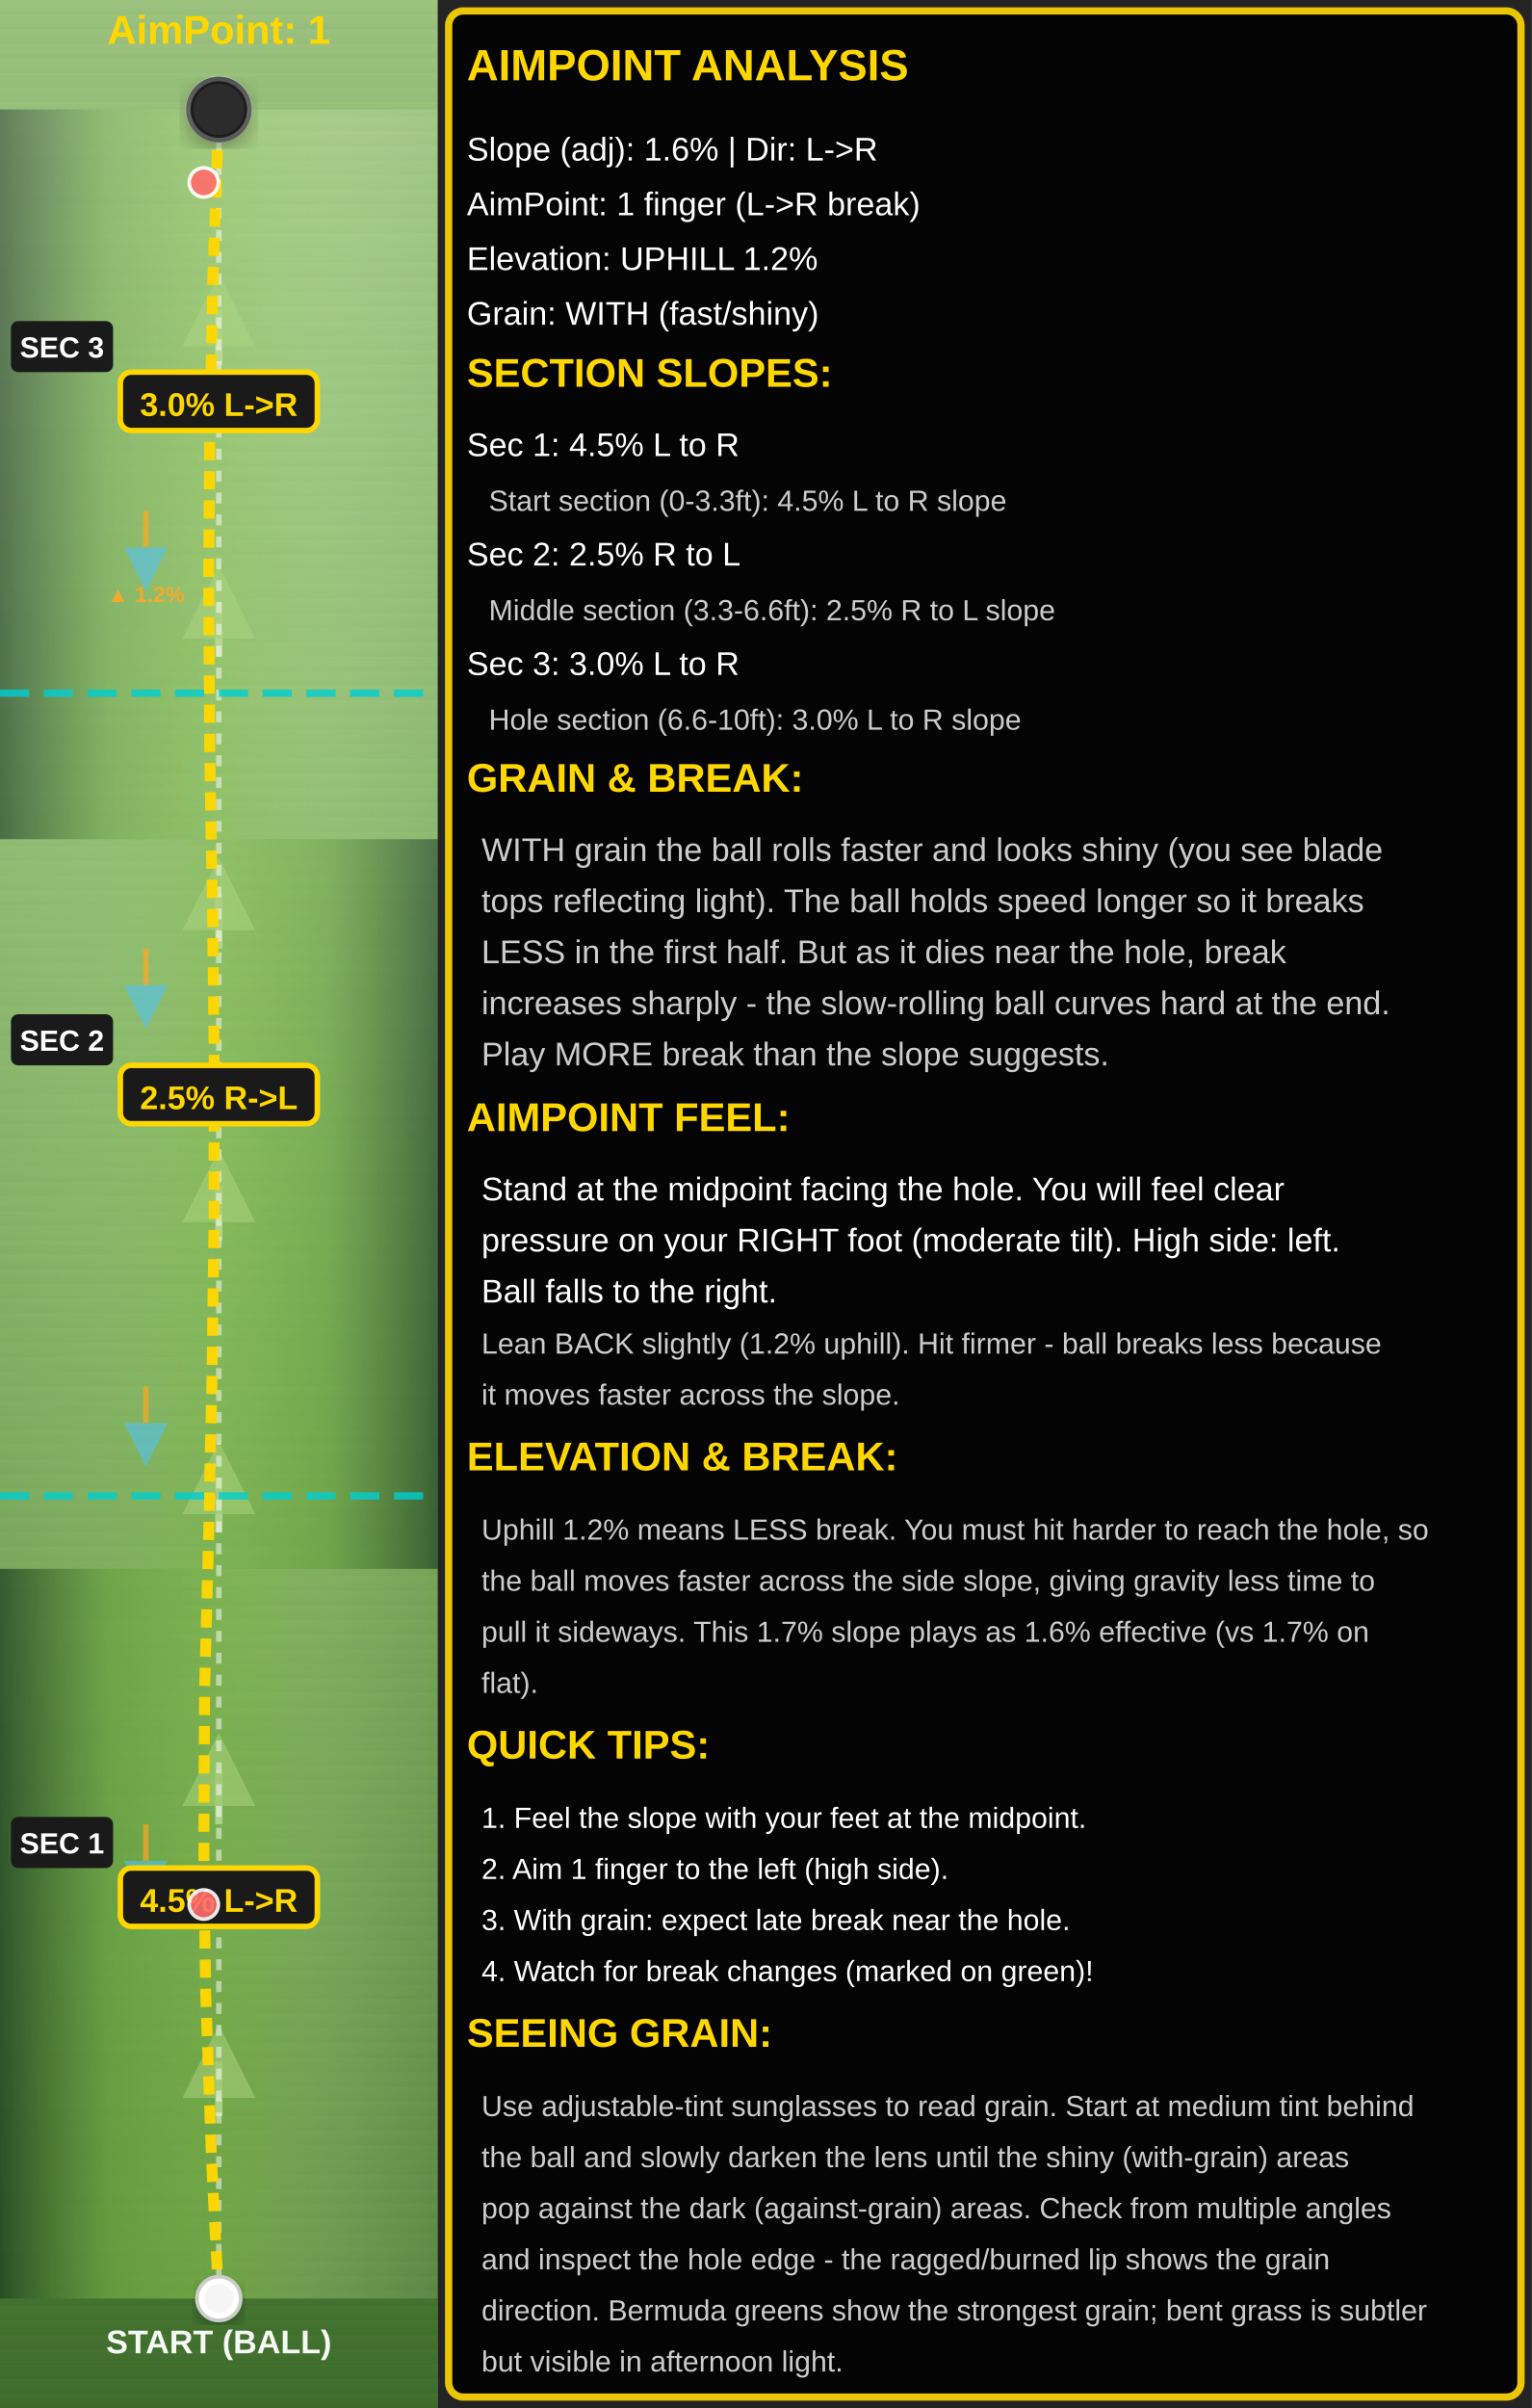
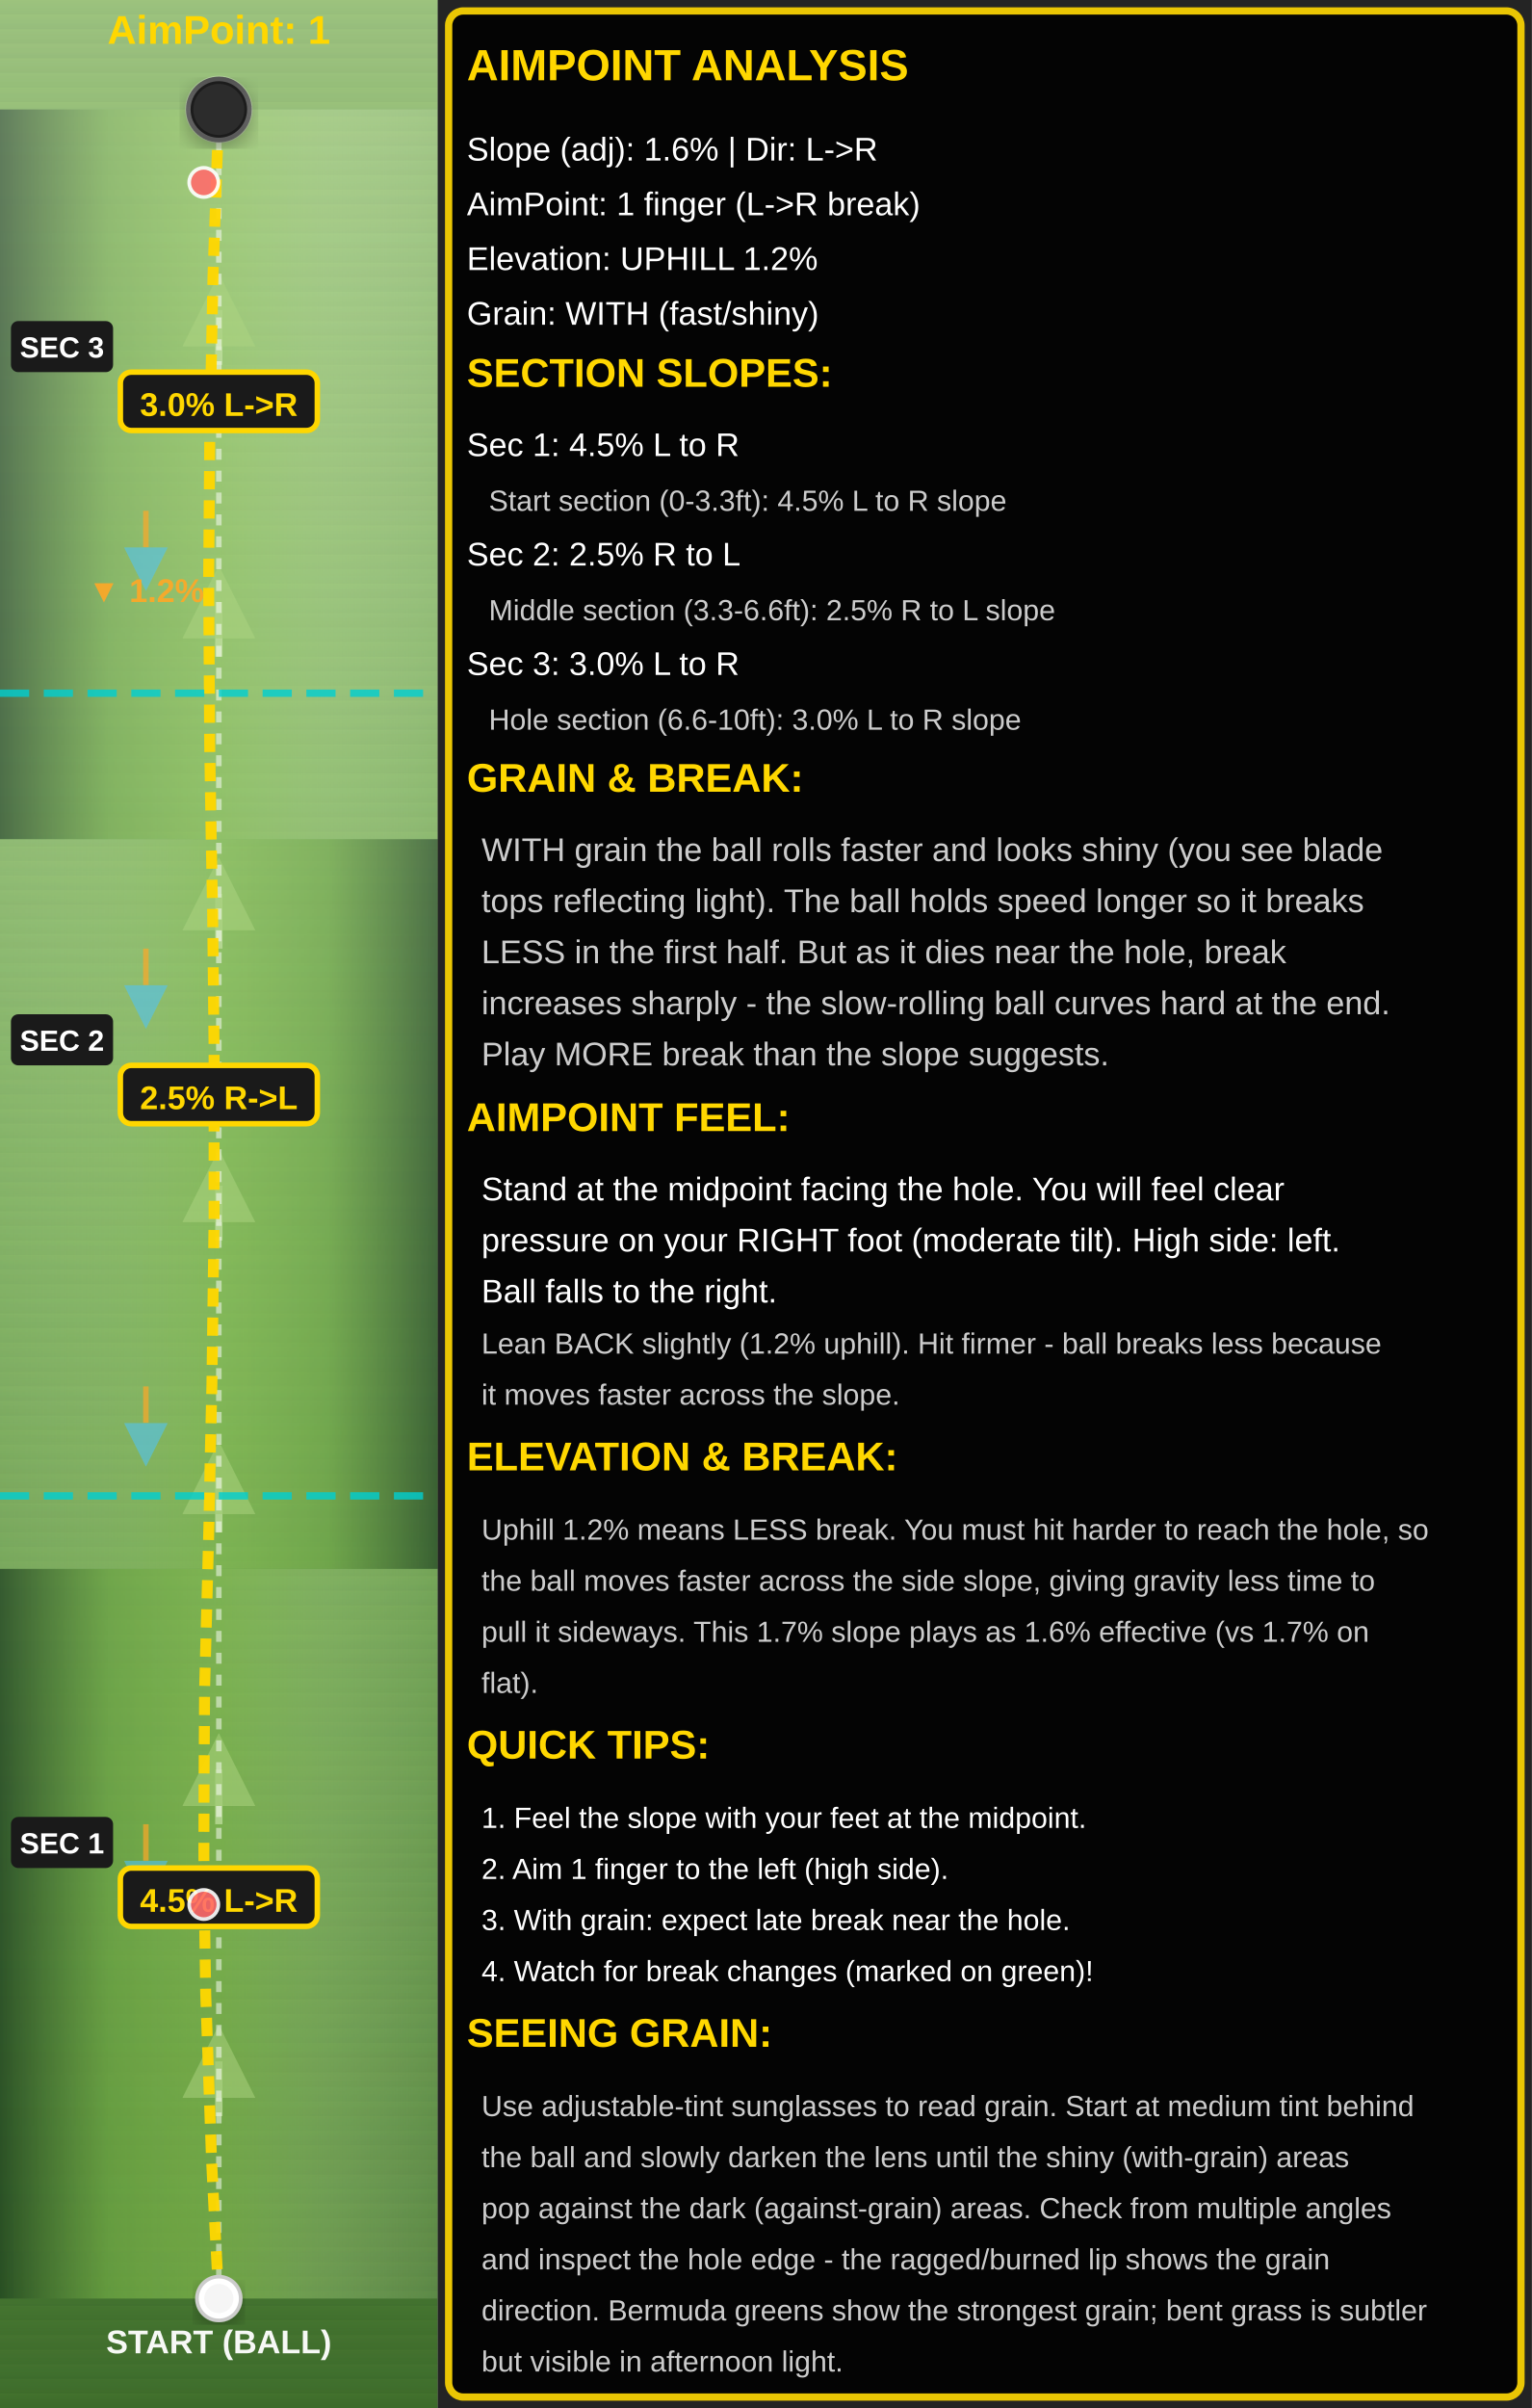
<svg xmlns="http://www.w3.org/2000/svg" width="420" height="660">
  <defs>
    <linearGradient id="baseGreen" x1="0%" y1="0%" x2="0%" y2="100%">
      <stop offset="0%" style="stop-color:#689F38;stop-opacity:1" />
      <stop offset="50%" style="stop-color:#558B2F;stop-opacity:1" />
      <stop offset="100%" style="stop-color:#4A7C27;stop-opacity:1" />
    </linearGradient>
    <linearGradient id="grainGradient" x1="0%" y1="0%" x2="0%" y2="100%">
      <stop offset="0%" style="stop-color:#E8F5E9;stop-opacity:0.6" />
      <stop offset="30%" style="stop-color:#C8E6C9;stop-opacity:0.5" />
      <stop offset="60%" style="stop-color:#A5D6A7;stop-opacity:0.35" />
      <stop offset="100%" style="stop-color:#81C784;stop-opacity:0.2" />
    </linearGradient>
    <linearGradient id="elevationGradient" x1="0%" y1="0%" x2="0%" y2="100%">
      <stop offset="0%" style="stop-color:#AED581;stop-opacity:0.21" />
      <stop offset="50%" style="stop-color:#689F38;stop-opacity:0.45" />
      <stop offset="100%" style="stop-color:#1B3D14;stop-opacity:0.70" />
    </linearGradient>
    <linearGradient id="breakGradientSec1" x1="0%" y1="0%" x2="100%" y2="0%">
      <stop offset="0%" style="stop-color:#1B3D14;stop-opacity:1.0" />
      <stop offset="25%" style="stop-color:#689F38;stop-opacity:0.8" />
      <stop offset="50%" style="stop-color:#8BC34A;stop-opacity:0.6" />
      <stop offset="75%" style="stop-color:#AED581;stop-opacity:0.4" />
      <stop offset="100%" style="stop-color:#C5E1A5;stop-opacity:0.2" />
    </linearGradient>
    <linearGradient id="breakGradientSec2" x1="0%" y1="0%" x2="100%" y2="0%">
      <stop offset="0%" style="stop-color:#C5E1A5;stop-opacity:0.253" />
      <stop offset="25%" style="stop-color:#AED581;stop-opacity:0.388" />
      <stop offset="50%" style="stop-color:#8BC34A;stop-opacity:0.591" />
      <stop offset="75%" style="stop-color:#689F38;stop-opacity:0.761" />
      <stop offset="100%" style="stop-color:#1B3D14;stop-opacity:0.93" />
    </linearGradient>
    <linearGradient id="breakGradientSec3" x1="0%" y1="0%" x2="100%" y2="0%">
      <stop offset="0%" style="stop-color:#1B3D14;stop-opacity:1.0" />
      <stop offset="25%" style="stop-color:#689F38;stop-opacity:0.8" />
      <stop offset="50%" style="stop-color:#8BC34A;stop-opacity:0.6" />
      <stop offset="75%" style="stop-color:#AED581;stop-opacity:0.4" />
      <stop offset="100%" style="stop-color:#C5E1A5;stop-opacity:0.2" />
    </linearGradient>
    <linearGradient id="holeGrainGradient" x1="50%" y1="0%" x2="50%" y2="100%">
      <stop offset="0%" style="stop-color:#FFFFFF;stop-opacity:0.3" />
      <stop offset="50%" style="stop-color:#CCCCCC;stop-opacity:0.5" />
      <stop offset="100%" style="stop-color:#999999;stop-opacity:0.6" />
    </linearGradient>
    <filter id="shadow">
      <feDropShadow dx="0" dy="2" stdDeviation="3" flood-opacity="0.3" />
    </filter>
    <marker id="arrowhead-grain" markerWidth="10" markerHeight="10" refX="5" refY="5" orient="auto">
      <polygon points="0,0 10,5 0,10" fill="#AED581" opacity="0.7" />
    </marker>
    <marker id="arrowhead-elev-up" markerWidth="8" markerHeight="8" refX="4" refY="8" orient="0">
      <polygon points="4,0 8,8 0,8" fill="#FFA726" opacity="0.85" />
    </marker>
    <marker id="arrowhead-elev-down" markerWidth="8" markerHeight="8" refX="4" refY="0" orient="0">
      <polygon points="0,0 8,0 4,8" fill="#4FC3F7" opacity="0.85" />
    </marker>
    <pattern id="grassTexture" x="0" y="0" width="4" height="4" patternUnits="userSpaceOnUse">
      <rect width="4" height="4" fill="url(#baseGreen)" opacity="0.95" />
      <line x1="0" y1="2" x2="4" y2="2" stroke="#5A9B3F" stroke-width="0.5" opacity="0.3" />
    </pattern>
  </defs>
  <rect width="120" height="660" fill="url(#baseGreen)" />
  <rect width="120" height="660" fill="url(#grassTexture)" opacity="0.3" />
  <rect width="120" height="660" fill="url(#elevationGradient)" opacity="0.7" />
  <rect x="0" y="430.0" width="120" height="200.0" fill="url(#breakGradientSec1)" opacity="1.0" />
  <rect x="0" y="230.0" width="120" height="200.0" fill="url(#breakGradientSec2)" opacity="1.0" />
  <rect x="0" y="30" width="120" height="200.0" fill="url(#breakGradientSec3)" opacity="1.0" />
  <rect width="120" height="660" fill="url(#grainGradient)" opacity="0.6" />
  <line x1="60.0" y1="100" x2="60.0" y2="85" stroke="#C5E1A5" stroke-width="2" opacity="0.7" marker-end="url(#arrowhead-grain)" />
  <line x1="60.0" y1="180" x2="60.0" y2="165" stroke="#C5E1A5" stroke-width="2" opacity="0.7" marker-end="url(#arrowhead-grain)" />
  <line x1="60.0" y1="260" x2="60.0" y2="245" stroke="#C5E1A5" stroke-width="2" opacity="0.7" marker-end="url(#arrowhead-grain)" />
  <line x1="60.0" y1="340" x2="60.0" y2="325" stroke="#C5E1A5" stroke-width="2" opacity="0.7" marker-end="url(#arrowhead-grain)" />
  <line x1="60.0" y1="420" x2="60.0" y2="405" stroke="#C5E1A5" stroke-width="2" opacity="0.7" marker-end="url(#arrowhead-grain)" />
  <line x1="60.0" y1="500" x2="60.0" y2="485" stroke="#C5E1A5" stroke-width="2" opacity="0.7" marker-end="url(#arrowhead-grain)" />
  <line x1="60.0" y1="580" x2="60.0" y2="565" stroke="#C5E1A5" stroke-width="2" opacity="0.7" marker-end="url(#arrowhead-grain)" />
  <line x1="40.0" y1="140" x2="40.0" y2="150" stroke="#FFA726" stroke-width="1.5" opacity="0.68" marker-end="url(#arrowhead-elev-down)" />
  <line x1="40.0" y1="260" x2="40.0" y2="270" stroke="#FFA726" stroke-width="1.5" opacity="0.68" marker-end="url(#arrowhead-elev-down)" />
  <line x1="40.0" y1="380" x2="40.0" y2="390" stroke="#FFA726" stroke-width="1.5" opacity="0.68" marker-end="url(#arrowhead-elev-down)" />
  <line x1="40.0" y1="500" x2="40.0" y2="510" stroke="#FFA726" stroke-width="1.5" opacity="0.68" marker-end="url(#arrowhead-elev-down)" />
-   <text x="40.0" y="165" font-family="Arial, sans-serif" font-size="6" fill="#FFA726" text-anchor="middle" font-weight="bold" opacity="0.9">▲ 1.2%</text>
+   <text x="40.0" y="165" font-family="Arial, sans-serif" font-size="9" fill="#FFA726" text-anchor="middle" font-weight="bold" opacity="0.9">▼ 1.2%</text>
  <line x1="60.0" y1="630" x2="60.0" y2="30.0" stroke="#FFFFFF" stroke-width="1.5" stroke-dasharray="3,3" opacity="0.5" />
  <path d="M 60.0 630.0 C 59.3 617.5, 58.6 604.6, 58.0 592.0 C 57.5 577.0, 56.9 561.5, 56.4 546.5 C 56.2 533.9, 56.0 521.0, 55.9 508.5 C 55.9 493.4, 56.0 477.9, 56.1 462.9 C 56.5 447.9, 56.9 432.4, 57.3 417.3 C 57.5 404.8, 57.8 391.9, 58.1 379.4 C 58.3 364.3, 58.5 348.8, 58.7 333.8 C 58.7 318.8, 58.7 303.3, 58.7 288.2 C 58.6 275.7, 58.4 262.8, 58.3 250.3 C 58.0 235.2, 57.7 219.7, 57.5 204.7 C 57.4 189.6, 57.3 174.2, 57.2 159.1 C 57.3 146.6, 57.4 133.7, 57.5 121.1 C 57.8 106.1, 58.1 90.6, 58.4 75.6 C 58.9 60.5, 59.5 45.0, 60.0 30.0" stroke="#FFD700" stroke-width="3" fill="none" stroke-dasharray="5,3" opacity="0.95" />
  <line x1="0" y1="410.0" x2="120" y2="410.0" stroke="#00CED1" stroke-width="2" opacity="0.8" stroke-dasharray="8,4" />
  <line x1="0" y1="190.0" x2="120" y2="190.0" stroke="#00CED1" stroke-width="2" opacity="0.8" stroke-dasharray="8,4" />
  <rect x="3" y="498.0" width="28" height="14" fill="#1A1A1A" rx="2" />
  <text x="17" y="508.0" font-family="Arial, sans-serif" font-size="8" fill="#FFFFFF" text-anchor="middle" font-weight="bold">SEC 1</text>
  <rect x="33.0" y="512.0" width="54" height="16" fill="#1A1A1A" rx="3" stroke="#FFD700" stroke-width="1.5" />
  <text x="60.0" y="524.0" font-family="Arial, sans-serif" font-size="9" fill="#FFD700" text-anchor="middle" font-weight="bold">4.5% L-&gt;R</text>
  <rect x="3" y="278.0" width="28" height="14" fill="#1A1A1A" rx="2" />
  <text x="17" y="288.0" font-family="Arial, sans-serif" font-size="8" fill="#FFFFFF" text-anchor="middle" font-weight="bold">SEC 2</text>
  <rect x="33.0" y="292.0" width="54" height="16" fill="#1A1A1A" rx="3" stroke="#FFD700" stroke-width="1.5" />
  <text x="60.0" y="304.0" font-family="Arial, sans-serif" font-size="9" fill="#FFD700" text-anchor="middle" font-weight="bold">2.5% R-&gt;L</text>
  <rect x="3" y="88.0" width="28" height="14" fill="#1A1A1A" rx="2" />
  <text x="17" y="98.0" font-family="Arial, sans-serif" font-size="8" fill="#FFFFFF" text-anchor="middle" font-weight="bold">SEC 3</text>
  <rect x="33.0" y="102.0" width="54" height="16" fill="#1A1A1A" rx="3" stroke="#FFD700" stroke-width="1.5" />
  <text x="60.0" y="114.0" font-family="Arial, sans-serif" font-size="9" fill="#FFD700" text-anchor="middle" font-weight="bold">3.0% L-&gt;R</text>
  <circle cx="55.865" cy="522" r="4" fill="#FF6B6B" opacity="0.9" stroke="#FFFFFF" stroke-width="1" />
  <circle cx="55.865" cy="50" r="4" fill="#FF6B6B" opacity="0.9" stroke="#FFFFFF" stroke-width="1" />
  <text x="60.0" y="12" font-family="Arial, sans-serif" font-size="11" fill="#FFD700" text-anchor="middle" font-weight="bold">AimPoint: 1</text>
  <circle cx="60.0" cy="30.0" r="9" fill="#1A1A1A" filter="url(#shadow)" />
  <circle cx="60.0" cy="30.0" r="7" fill="#2C2C2C" />
  <circle cx="60.0" cy="30.0" r="8.5" fill="none" stroke="url(#holeGrainGradient)" stroke-width="1.5" opacity="0.8" />
  <circle cx="60.0" cy="630" r="6" fill="#FFFFFF" stroke="#CCCCCC" stroke-width="1" filter="url(#shadow)" />
  <circle cx="60.0" cy="630" r="4" fill="#F5F5F5" />
  <text x="60.0" y="645" font-family="Arial, sans-serif" font-size="9" fill="#FFFFFF" text-anchor="middle" font-weight="bold" opacity="0.95">START (BALL)</text>
  <rect x="120" y="0" width="300" height="660" fill="#1A1A1A" opacity="0.95" />
  <rect x="123" y="3" width="294" height="654" fill="#000000" opacity="0.9" rx="4" stroke="#FFD700" stroke-width="2" />
  <text x="128" y="22" font-family="Arial, sans-serif" font-size="12" fill="#FFD700" font-weight="bold">AIMPOINT ANALYSIS</text>
  <text x="128" y="44" font-family="Arial, sans-serif" font-size="9" fill="#FFFFFF">Slope (adj): 1.6%  |  Dir: L-&gt;R</text>
  <text x="128" y="59" font-family="Arial, sans-serif" font-size="9" fill="#FFFFFF">AimPoint: 1 finger (L-&gt;R break)</text>
  <text x="128" y="74" font-family="Arial, sans-serif" font-size="9" fill="#FFFFFF">Elevation: UPHILL 1.2%</text>
  <text x="128" y="89" font-family="Arial, sans-serif" font-size="9" fill="#FFFFFF">Grain: WITH (fast/shiny)</text>
  <text x="128" y="106" font-family="Arial, sans-serif" font-size="11" fill="#FFD700" font-weight="bold">SECTION SLOPES:</text>
  <text x="128" y="125" font-family="Arial, sans-serif" font-size="9" fill="#FFFFFF">Sec 1: 4.5% L to R</text>
  <text x="134" y="140" font-family="Arial, sans-serif" font-size="8" fill="#CCCCCC">Start section (0-3.3ft): 4.5% L to R slope</text>
  <text x="128" y="155" font-family="Arial, sans-serif" font-size="9" fill="#FFFFFF">Sec 2: 2.5% R to L</text>
  <text x="134" y="170" font-family="Arial, sans-serif" font-size="8" fill="#CCCCCC">Middle section (3.3-6.6ft): 2.5% R to L slope</text>
  <text x="128" y="185" font-family="Arial, sans-serif" font-size="9" fill="#FFFFFF">Sec 3: 3.0% L to R</text>
  <text x="134" y="200" font-family="Arial, sans-serif" font-size="8" fill="#CCCCCC">Hole section (6.6-10ft): 3.0% L to R slope</text>
  <text x="128" y="217" font-family="Arial, sans-serif" font-size="11" fill="#FFD700" font-weight="bold">GRAIN &amp; BREAK:</text>
  <text x="132" y="236" font-family="Arial, sans-serif" font-size="9" fill="#CCCCCC">WITH grain the ball rolls faster and looks shiny (you see blade</text>
  <text x="132" y="250" font-family="Arial, sans-serif" font-size="9" fill="#CCCCCC">tops reflecting light). The ball holds speed longer so it breaks</text>
  <text x="132" y="264" font-family="Arial, sans-serif" font-size="9" fill="#CCCCCC">LESS in the first half. But as it dies near the hole, break</text>
  <text x="132" y="278" font-family="Arial, sans-serif" font-size="9" fill="#CCCCCC">increases sharply - the slow-rolling ball curves hard at the end.</text>
  <text x="132" y="292" font-family="Arial, sans-serif" font-size="9" fill="#CCCCCC">Play MORE break than the slope suggests.</text>
  <text x="128" y="310" font-family="Arial, sans-serif" font-size="11" fill="#FFD700" font-weight="bold">AIMPOINT FEEL:</text>
  <text x="132" y="329" font-family="Arial, sans-serif" font-size="9" fill="#FFFFFF">Stand at the midpoint facing the hole. You will feel clear</text>
  <text x="132" y="343" font-family="Arial, sans-serif" font-size="9" fill="#FFFFFF">pressure on your RIGHT foot (moderate tilt). High side: left.</text>
  <text x="132" y="357" font-family="Arial, sans-serif" font-size="9" fill="#FFFFFF">Ball falls to the right.</text>
  <text x="132" y="371" font-family="Arial, sans-serif" font-size="8" fill="#CCCCCC">Lean BACK slightly (1.2% uphill). Hit firmer - ball breaks less because</text>
  <text x="132" y="385" font-family="Arial, sans-serif" font-size="8" fill="#CCCCCC">it moves faster across the slope.</text>
  <text x="128" y="403" font-family="Arial, sans-serif" font-size="11" fill="#FFD700" font-weight="bold">ELEVATION &amp; BREAK:</text>
  <text x="132" y="422" font-family="Arial, sans-serif" font-size="8" fill="#CCCCCC">Uphill 1.2% means LESS break. You must hit harder to reach the hole, so</text>
  <text x="132" y="436" font-family="Arial, sans-serif" font-size="8" fill="#CCCCCC">the ball moves faster across the side slope, giving gravity less time to</text>
  <text x="132" y="450" font-family="Arial, sans-serif" font-size="8" fill="#CCCCCC">pull it sideways. This 1.7% slope plays as 1.6% effective (vs 1.7% on</text>
  <text x="132" y="464" font-family="Arial, sans-serif" font-size="8" fill="#CCCCCC">flat).</text>
  <text x="128" y="482" font-family="Arial, sans-serif" font-size="11" fill="#FFD700" font-weight="bold">QUICK TIPS:</text>
  <text x="132" y="501" font-family="Arial, sans-serif" font-size="8" fill="#FFFFFF">1. Feel the slope with your feet at the midpoint.</text>
  <text x="132" y="515" font-family="Arial, sans-serif" font-size="8" fill="#FFFFFF">2. Aim 1 finger to the left (high side).</text>
  <text x="132" y="529" font-family="Arial, sans-serif" font-size="8" fill="#FFFFFF">3. With grain: expect late break near the hole.</text>
  <text x="132" y="543" font-family="Arial, sans-serif" font-size="8" fill="#FFFFFF">4. Watch for break changes (marked on green)!</text>
  <text x="128" y="561" font-family="Arial, sans-serif" font-size="11" fill="#FFD700" font-weight="bold">SEEING GRAIN:</text>
  <text x="132" y="580" font-family="Arial, sans-serif" font-size="8" fill="#CCCCCC">Use adjustable-tint sunglasses to read grain. Start at medium tint behind</text>
  <text x="132" y="594" font-family="Arial, sans-serif" font-size="8" fill="#CCCCCC">the ball and slowly darken the lens until the shiny (with-grain) areas</text>
  <text x="132" y="608" font-family="Arial, sans-serif" font-size="8" fill="#CCCCCC">pop against the dark (against-grain) areas. Check from multiple angles</text>
  <text x="132" y="622" font-family="Arial, sans-serif" font-size="8" fill="#CCCCCC">and inspect the hole edge - the ragged/burned lip shows the grain</text>
  <text x="132" y="636" font-family="Arial, sans-serif" font-size="8" fill="#CCCCCC">direction. Bermuda greens show the strongest grain; bent grass is subtler</text>
  <text x="132" y="650" font-family="Arial, sans-serif" font-size="8" fill="#CCCCCC">but visible in afternoon light.</text>
</svg>
